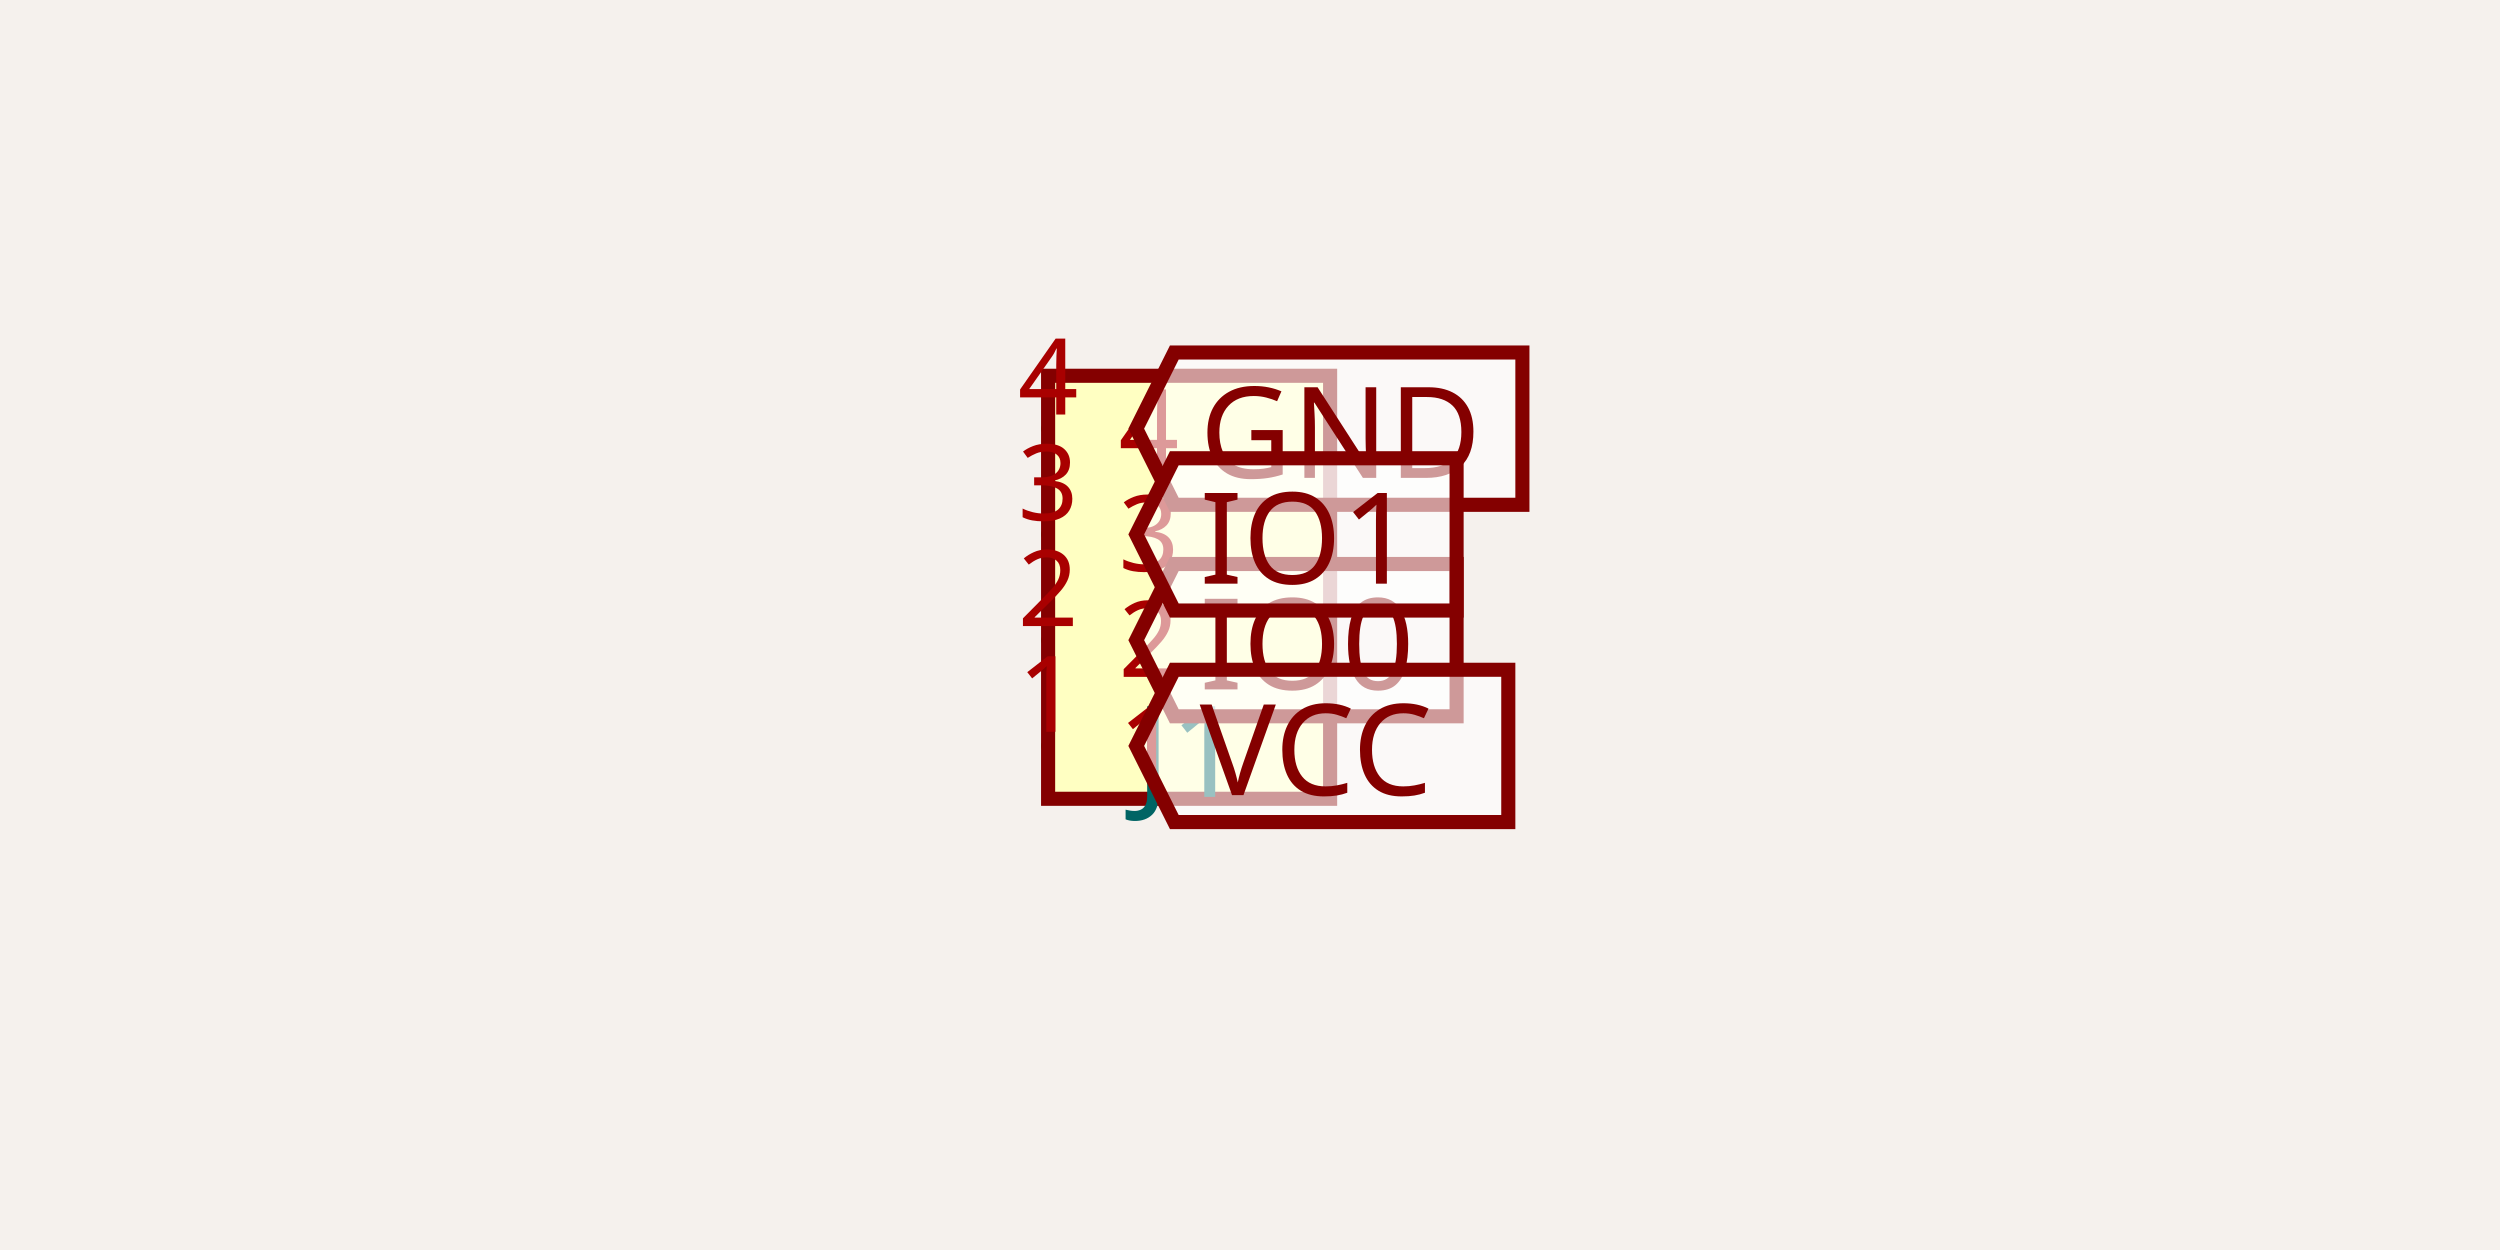
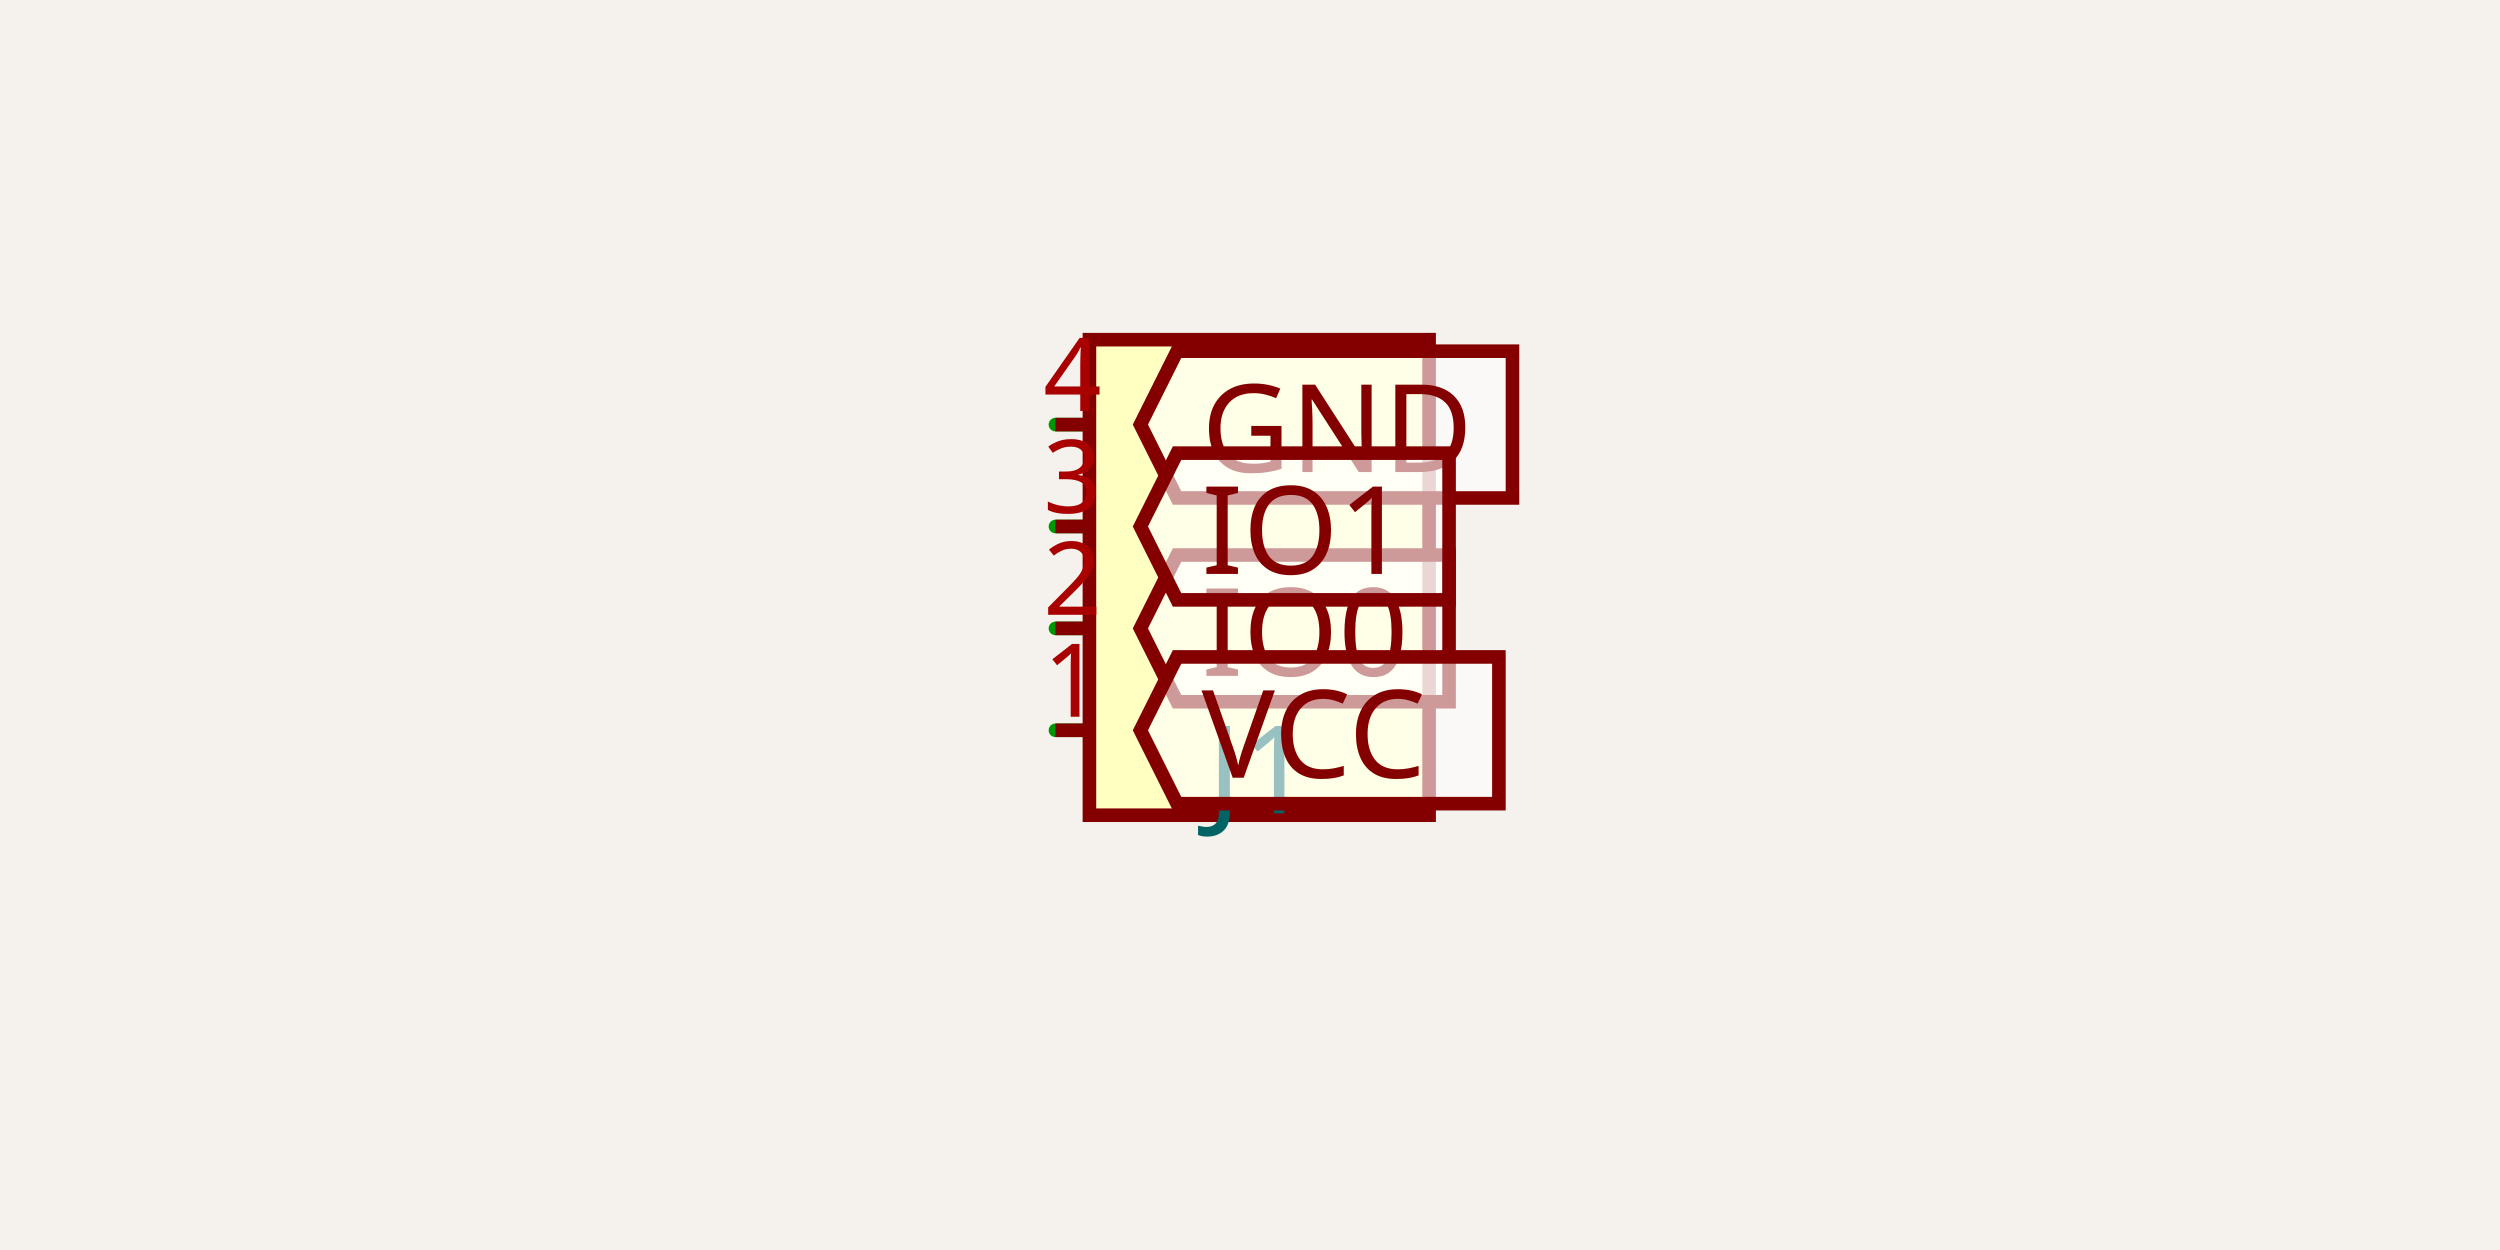
- <svg xmlns="http://www.w3.org/2000/svg" width="1200" height="600" style="background-color: rgb(245, 241, 237)" data-real-to-screen-transform="matrix(338.4094754653,0,0,-338.4094754653,570.7727016356,281.8950930626)" data-circuit-to-svg-version="0.0.346">
+ <svg xmlns="http://www.w3.org/2000/svg" width="1200" height="600" style="background-color: rgb(245, 241, 237)" data-real-to-screen-transform="matrix(326.0869565217,0,0,-326.0869565217,604.4456521739,277.1739130435)" data-circuit-to-svg-version="0.0.346">
  <style>
              .boundary { fill: rgb(245, 241, 237); }
              .schematic-boundary { fill: none; stroke: #fff; }
              .component { fill: none; stroke: rgb(132, 0, 0); }
              .chip { fill: rgb(255, 255, 194); stroke: rgb(132, 0, 0); }
              .component-pin { fill: none; stroke: rgb(132, 0, 0); }
              /* Basic per-trace hover fallback */
              .trace:hover {
                filter: invert(1);
              }
              .trace:hover .trace-crossing-outline {
                opacity: 0;
              }
              .trace:hover .trace-junction {
                filter: invert(1);
              }
              /* Net-hover highlighting: when a trace or its overlays are hovered,
                 invert color for all traces (base + overlays) sharing the same
                 subcircuit connectivity key. Also hide crossing outline during hover. */
              svg:has(:is(g.trace[data-subcircuit-connectivity-map-key="undefined"], g.trace-overlays[data-subcircuit-connectivity-map-key="undefined"]):hover) :is(g.trace[data-subcircuit-connectivity-map-key="undefined"], g.trace-overlays[data-subcircuit-connectivity-map-key="undefined"]) { filter: invert(1); }
svg:has(:is(g.trace[data-subcircuit-connectivity-map-key="undefined"], g.trace-overlays[data-subcircuit-connectivity-map-key="undefined"]):hover) g.trace-overlays[data-subcircuit-connectivity-map-key="undefined"] .trace-crossing-outline { opacity: 0; }
              .text { font-family: sans-serif; fill: rgb(0, 150, 0); }
              .pin-number { fill: rgb(169, 0, 0); }
              .port-label { fill: rgb(0, 100, 100); }
              .component-name { fill: rgb(0, 100, 100); }
            </style>
  <rect class="boundary" x="0" y="0" width="1200" height="600" />
  <g class="trace" data-layer="base" data-circuit-json-type="schematic_trace" data-schematic-trace-id="schematic_trace:label:net-label:GND">
-     <path d="M 503.091 205.753 L 545.392 205.753" class="trace-invisible-hover-outline" stroke="rgb(0, 150, 0)" fill="none" stroke-width="54.146px" stroke-linecap="round" opacity="0" stroke-linejoin="round" />
-     <path d="M 503.091 205.753 L 545.392 205.753" stroke="rgb(0, 150, 0)" fill="none" stroke-width="6.768px" stroke-linecap="round" stroke-linejoin="round" />
+     <path d="M 506.62 203.804 L 547.38 203.804" class="trace-invisible-hover-outline" stroke="rgb(0, 150, 0)" fill="none" stroke-width="52.174px" stroke-linecap="round" opacity="0" stroke-linejoin="round" />
+     <path d="M 506.62 203.804 L 547.38 203.804" stroke="rgb(0, 150, 0)" fill="none" stroke-width="6.522px" stroke-linecap="round" stroke-linejoin="round" />
  </g>
  <g class="trace" data-layer="base" data-circuit-json-type="schematic_trace" data-schematic-trace-id="schematic_trace:label:net-label:IO0">
-     <path d="M 503.091 307.276 L 545.392 307.276" class="trace-invisible-hover-outline" stroke="rgb(0, 150, 0)" fill="none" stroke-width="54.146px" stroke-linecap="round" opacity="0" stroke-linejoin="round" />
-     <path d="M 503.091 307.276 L 545.392 307.276" stroke="rgb(0, 150, 0)" fill="none" stroke-width="6.768px" stroke-linecap="round" stroke-linejoin="round" />
+     <path d="M 506.62 301.63 L 547.38 301.63" class="trace-invisible-hover-outline" stroke="rgb(0, 150, 0)" fill="none" stroke-width="52.174px" stroke-linecap="round" opacity="0" stroke-linejoin="round" />
+     <path d="M 506.62 301.63 L 547.38 301.63" stroke="rgb(0, 150, 0)" fill="none" stroke-width="6.522px" stroke-linecap="round" stroke-linejoin="round" />
  </g>
  <g class="trace" data-layer="base" data-circuit-json-type="schematic_trace" data-schematic-trace-id="schematic_trace:label:net-label:IO1">
-     <path d="M 503.091 256.514 L 545.392 256.514" class="trace-invisible-hover-outline" stroke="rgb(0, 150, 0)" fill="none" stroke-width="54.146px" stroke-linecap="round" opacity="0" stroke-linejoin="round" />
-     <path d="M 503.091 256.514 L 545.392 256.514" stroke="rgb(0, 150, 0)" fill="none" stroke-width="6.768px" stroke-linecap="round" stroke-linejoin="round" />
+     <path d="M 506.62 252.717 L 547.38 252.717" class="trace-invisible-hover-outline" stroke="rgb(0, 150, 0)" fill="none" stroke-width="52.174px" stroke-linecap="round" opacity="0" stroke-linejoin="round" />
+     <path d="M 506.62 252.717 L 547.38 252.717" stroke="rgb(0, 150, 0)" fill="none" stroke-width="6.522px" stroke-linecap="round" stroke-linejoin="round" />
  </g>
  <g class="trace" data-layer="base" data-circuit-json-type="schematic_trace" data-schematic-trace-id="schematic_trace:label:net-label:VCC">
-     <path d="M 503.091 358.037 L 545.392 358.037" class="trace-invisible-hover-outline" stroke="rgb(0, 150, 0)" fill="none" stroke-width="54.146px" stroke-linecap="round" opacity="0" stroke-linejoin="round" />
-     <path d="M 503.091 358.037 L 545.392 358.037" stroke="rgb(0, 150, 0)" fill="none" stroke-width="6.768px" stroke-linecap="round" stroke-linejoin="round" />
+     <path d="M 506.62 350.543 L 547.38 350.543" class="trace-invisible-hover-outline" stroke="rgb(0, 150, 0)" fill="none" stroke-width="52.174px" stroke-linecap="round" opacity="0" stroke-linejoin="round" />
+     <path d="M 506.62 350.543 L 547.38 350.543" stroke="rgb(0, 150, 0)" fill="none" stroke-width="6.522px" stroke-linecap="round" stroke-linejoin="round" />
  </g>
  <g class="trace-overlays" data-layer="overlay" data-circuit-json-type="schematic_trace" data-schematic-trace-id="schematic_trace:label:net-label:GND" />
  <g class="trace-overlays" data-layer="overlay" data-circuit-json-type="schematic_trace" data-schematic-trace-id="schematic_trace:label:net-label:IO0" />
  <g class="trace-overlays" data-layer="overlay" data-circuit-json-type="schematic_trace" data-schematic-trace-id="schematic_trace:label:net-label:IO1" />
  <g class="trace-overlays" data-layer="overlay" data-circuit-json-type="schematic_trace" data-schematic-trace-id="schematic_trace:label:net-label:VCC" />
  <g data-circuit-json-type="schematic_component" data-schematic-component-id="schematic_component:J1">
-     <rect class="component chip" x="503.091" y="180.372" width="135.364" height="203.046" stroke-width="6.768px" fill="rgb(255, 255, 194)" stroke="rgb(132, 0, 0)" />
-     <rect class="component-overlay" x="503.091" y="180.372" width="135.364" height="203.046" fill="transparent" />
-     <text x="570.773" y="400.338" fill="rgb(0, 100, 100)" text-anchor="middle" dominant-baseline="ideographic" font-family="sans-serif" font-size="60.914px" transform="rotate(0, 570.7727, 400.3384)">J1</text>
-     <line class="component-pin" x1="503.091" y1="358.037" x2="503.091" y2="358.037" stroke-width="6.768px" />
+     <rect class="component chip" x="522.924" y="163.043" width="163.043" height="228.261" stroke-width="6.522px" fill="rgb(255, 255, 194)" stroke="rgb(132, 0, 0)" />
+     <rect class="component-overlay" x="522.924" y="163.043" width="163.043" height="228.261" fill="transparent" />
+     <text x="604.446" y="407.609" fill="rgb(0, 100, 100)" text-anchor="middle" dominant-baseline="ideographic" font-family="sans-serif" font-size="58.696px" transform="rotate(0, 604.4457, 407.6087)">J1</text>
+     <line class="component-pin" x1="522.924" y1="350.543" x2="506.62" y2="350.543" stroke-width="6.522px" />
    <g data-schematic-port-id="source_port:J1:1">
-       <rect x="496.323" y="351.269" width="13.536" height="13.536" opacity="0" />
+       <rect x="500.098" y="344.022" width="13.043" height="13.043" opacity="0" />
    </g>
-     <text class="pin-number" x="503.091" y="351.269" style="font-family: sans-serif;" fill="rgb(169, 0, 0)" text-anchor="middle" dominant-baseline="auto" font-size="50.761px" transform="">1</text>
-     <text class="pin-number" x="536.932" y="358.037" style="font-family: sans-serif;" fill="rgb(169, 0, 0)" text-anchor="start" dominant-baseline="middle" font-size="50.761px" transform="">1</text>
-     <line class="component-pin" x1="503.091" y1="307.276" x2="503.091" y2="307.276" stroke-width="6.768px" />
+     <text class="pin-number" x="514.772" y="344.022" style="font-family: sans-serif;" fill="rgb(169, 0, 0)" text-anchor="middle" dominant-baseline="auto" font-size="48.913px" transform="">1</text>
+     <line class="component-pin" x1="522.924" y1="301.63" x2="506.62" y2="301.63" stroke-width="6.522px" />
    <g data-schematic-port-id="source_port:J1:2">
-       <rect x="496.323" y="300.508" width="13.536" height="13.536" opacity="0" />
+       <rect x="500.098" y="295.109" width="13.043" height="13.043" opacity="0" />
    </g>
-     <text class="pin-number" x="503.091" y="300.508" style="font-family: sans-serif;" fill="rgb(169, 0, 0)" text-anchor="middle" dominant-baseline="auto" font-size="50.761px" transform="">2</text>
-     <text class="pin-number" x="536.932" y="307.276" style="font-family: sans-serif;" fill="rgb(169, 0, 0)" text-anchor="start" dominant-baseline="middle" font-size="50.761px" transform="">2</text>
-     <line class="component-pin" x1="503.091" y1="256.514" x2="503.091" y2="256.514" stroke-width="6.768px" />
+     <text class="pin-number" x="514.772" y="295.109" style="font-family: sans-serif;" fill="rgb(169, 0, 0)" text-anchor="middle" dominant-baseline="auto" font-size="48.913px" transform="">2</text>
+     <line class="component-pin" x1="522.924" y1="252.717" x2="506.62" y2="252.717" stroke-width="6.522px" />
    <g data-schematic-port-id="source_port:J1:3">
-       <rect x="496.323" y="249.746" width="13.536" height="13.536" opacity="0" />
+       <rect x="500.098" y="246.196" width="13.043" height="13.043" opacity="0" />
    </g>
-     <text class="pin-number" x="503.091" y="249.746" style="font-family: sans-serif;" fill="rgb(169, 0, 0)" text-anchor="middle" dominant-baseline="auto" font-size="50.761px" transform="">3</text>
-     <text class="pin-number" x="536.932" y="256.514" style="font-family: sans-serif;" fill="rgb(169, 0, 0)" text-anchor="start" dominant-baseline="middle" font-size="50.761px" transform="">3</text>
-     <line class="component-pin" x1="503.091" y1="205.753" x2="503.091" y2="205.753" stroke-width="6.768px" />
+     <text class="pin-number" x="514.772" y="246.196" style="font-family: sans-serif;" fill="rgb(169, 0, 0)" text-anchor="middle" dominant-baseline="auto" font-size="48.913px" transform="">3</text>
+     <line class="component-pin" x1="522.924" y1="203.804" x2="506.62" y2="203.804" stroke-width="6.522px" />
    <g data-schematic-port-id="source_port:J1:4">
-       <rect x="496.323" y="198.985" width="13.536" height="13.536" opacity="0" />
+       <rect x="500.098" y="197.283" width="13.043" height="13.043" opacity="0" />
    </g>
-     <text class="pin-number" x="503.091" y="198.985" style="font-family: sans-serif;" fill="rgb(169, 0, 0)" text-anchor="middle" dominant-baseline="auto" font-size="50.761px" transform="">4</text>
-     <text class="pin-number" x="536.932" y="205.753" style="font-family: sans-serif;" fill="rgb(169, 0, 0)" text-anchor="start" dominant-baseline="middle" font-size="50.761px" transform="">4</text>
+     <text class="pin-number" x="514.772" y="197.283" style="font-family: sans-serif;" fill="rgb(169, 0, 0)" text-anchor="middle" dominant-baseline="auto" font-size="48.913px" transform="">4</text>
  </g>
  <g class="schematic-port-hover" data-schematic-port-id="source_port:J1:1">
-     <circle cx="503.091" cy="358.037" r="13.536" fill="red" opacity="0" />
+     <circle cx="506.62" cy="350.543" r="13.043" fill="red" opacity="0" />
  </g>
  <g class="schematic-port-hover" data-schematic-port-id="source_port:J1:2">
-     <circle cx="503.091" cy="307.276" r="13.536" fill="red" opacity="0" />
+     <circle cx="506.62" cy="301.63" r="13.043" fill="red" opacity="0" />
  </g>
  <g class="schematic-port-hover" data-schematic-port-id="source_port:J1:3">
-     <circle cx="503.091" cy="256.514" r="13.536" fill="red" opacity="0" />
+     <circle cx="506.62" cy="252.717" r="13.043" fill="red" opacity="0" />
  </g>
  <g class="schematic-port-hover" data-schematic-port-id="source_port:J1:4">
-     <circle cx="503.091" cy="205.753" r="13.536" fill="red" opacity="0" />
+     <circle cx="506.62" cy="203.804" r="13.043" fill="red" opacity="0" />
  </g>
-   <path class="net-label" d="     M 545.392,205.753     L 563.666,169.205     L 730.75,169.205     L 730.75,242.301     L 563.666,242.301     Z   " fill="rgba(255, 255, 255, 0.6)" stroke="rgb(132, 0, 0)" stroke-width="6.768px" />
-   <text class="net-label-text" x="575.849" y="205.753" fill="rgb(132, 0, 0)" text-anchor="start" dominant-baseline="central" font-family="sans-serif" font-variant-numeric="tabular-nums" font-size="60.914px" transform="">GND</text>
-   <path class="net-label" d="     M 545.392,307.276     L 563.666,270.728     L 699.165,270.728     L 699.165,343.824     L 563.666,343.824     Z   " fill="rgba(255, 255, 255, 0.6)" stroke="rgb(132, 0, 0)" stroke-width="6.768px" />
-   <text class="net-label-text" x="575.849" y="307.276" fill="rgb(132, 0, 0)" text-anchor="start" dominant-baseline="central" font-family="sans-serif" font-variant-numeric="tabular-nums" font-size="60.914px" transform="">IO0</text>
-   <path class="net-label" d="     M 545.392,256.514     L 563.666,219.966     L 699.165,219.966     L 699.165,293.063     L 563.666,293.063     Z   " fill="rgba(255, 255, 255, 0.6)" stroke="rgb(132, 0, 0)" stroke-width="6.768px" />
-   <text class="net-label-text" x="575.849" y="256.514" fill="rgb(132, 0, 0)" text-anchor="start" dominant-baseline="central" font-family="sans-serif" font-variant-numeric="tabular-nums" font-size="60.914px" transform="">IO1</text>
-   <path class="net-label" d="     M 545.392,358.037     L 563.666,321.489     L 723.982,321.489     L 723.982,394.585     L 563.666,394.585     Z   " fill="rgba(255, 255, 255, 0.6)" stroke="rgb(132, 0, 0)" stroke-width="6.768px" />
-   <text class="net-label-text" x="575.849" y="358.037" fill="rgb(132, 0, 0)" text-anchor="start" dominant-baseline="central" font-family="sans-serif" font-variant-numeric="tabular-nums" font-size="60.914px" transform="">VCC</text>
+   <path class="net-label" d="     M 547.38,203.804     L 564.989,168.587     L 725.989,168.587     L 725.989,239.022     L 564.989,239.022     Z   " fill="rgba(255, 255, 255, 0.6)" stroke="rgb(132, 0, 0)" stroke-width="6.522px" />
+   <text class="net-label-text" x="576.728" y="203.804" fill="rgb(132, 0, 0)" text-anchor="start" dominant-baseline="central" font-family="sans-serif" font-variant-numeric="tabular-nums" font-size="58.696px" transform="">GND</text>
+   <path class="net-label" d="     M 547.38,301.63     L 564.989,266.413     L 695.554,266.413     L 695.554,336.848     L 564.989,336.848     Z   " fill="rgba(255, 255, 255, 0.6)" stroke="rgb(132, 0, 0)" stroke-width="6.522px" />
+   <text class="net-label-text" x="576.728" y="301.63" fill="rgb(132, 0, 0)" text-anchor="start" dominant-baseline="central" font-family="sans-serif" font-variant-numeric="tabular-nums" font-size="58.696px" transform="">IO0</text>
+   <path class="net-label" d="     M 547.38,252.717     L 564.989,217.5     L 695.554,217.5     L 695.554,287.935     L 564.989,287.935     Z   " fill="rgba(255, 255, 255, 0.6)" stroke="rgb(132, 0, 0)" stroke-width="6.522px" />
+   <text class="net-label-text" x="576.728" y="252.717" fill="rgb(132, 0, 0)" text-anchor="start" dominant-baseline="central" font-family="sans-serif" font-variant-numeric="tabular-nums" font-size="58.696px" transform="">IO1</text>
+   <path class="net-label" d="     M 547.38,350.543     L 564.989,315.326     L 719.467,315.326     L 719.467,385.761     L 564.989,385.761     Z   " fill="rgba(255, 255, 255, 0.6)" stroke="rgb(132, 0, 0)" stroke-width="6.522px" />
+   <text class="net-label-text" x="576.728" y="350.543" fill="rgb(132, 0, 0)" text-anchor="start" dominant-baseline="central" font-family="sans-serif" font-variant-numeric="tabular-nums" font-size="58.696px" transform="">VCC</text>
</svg>
